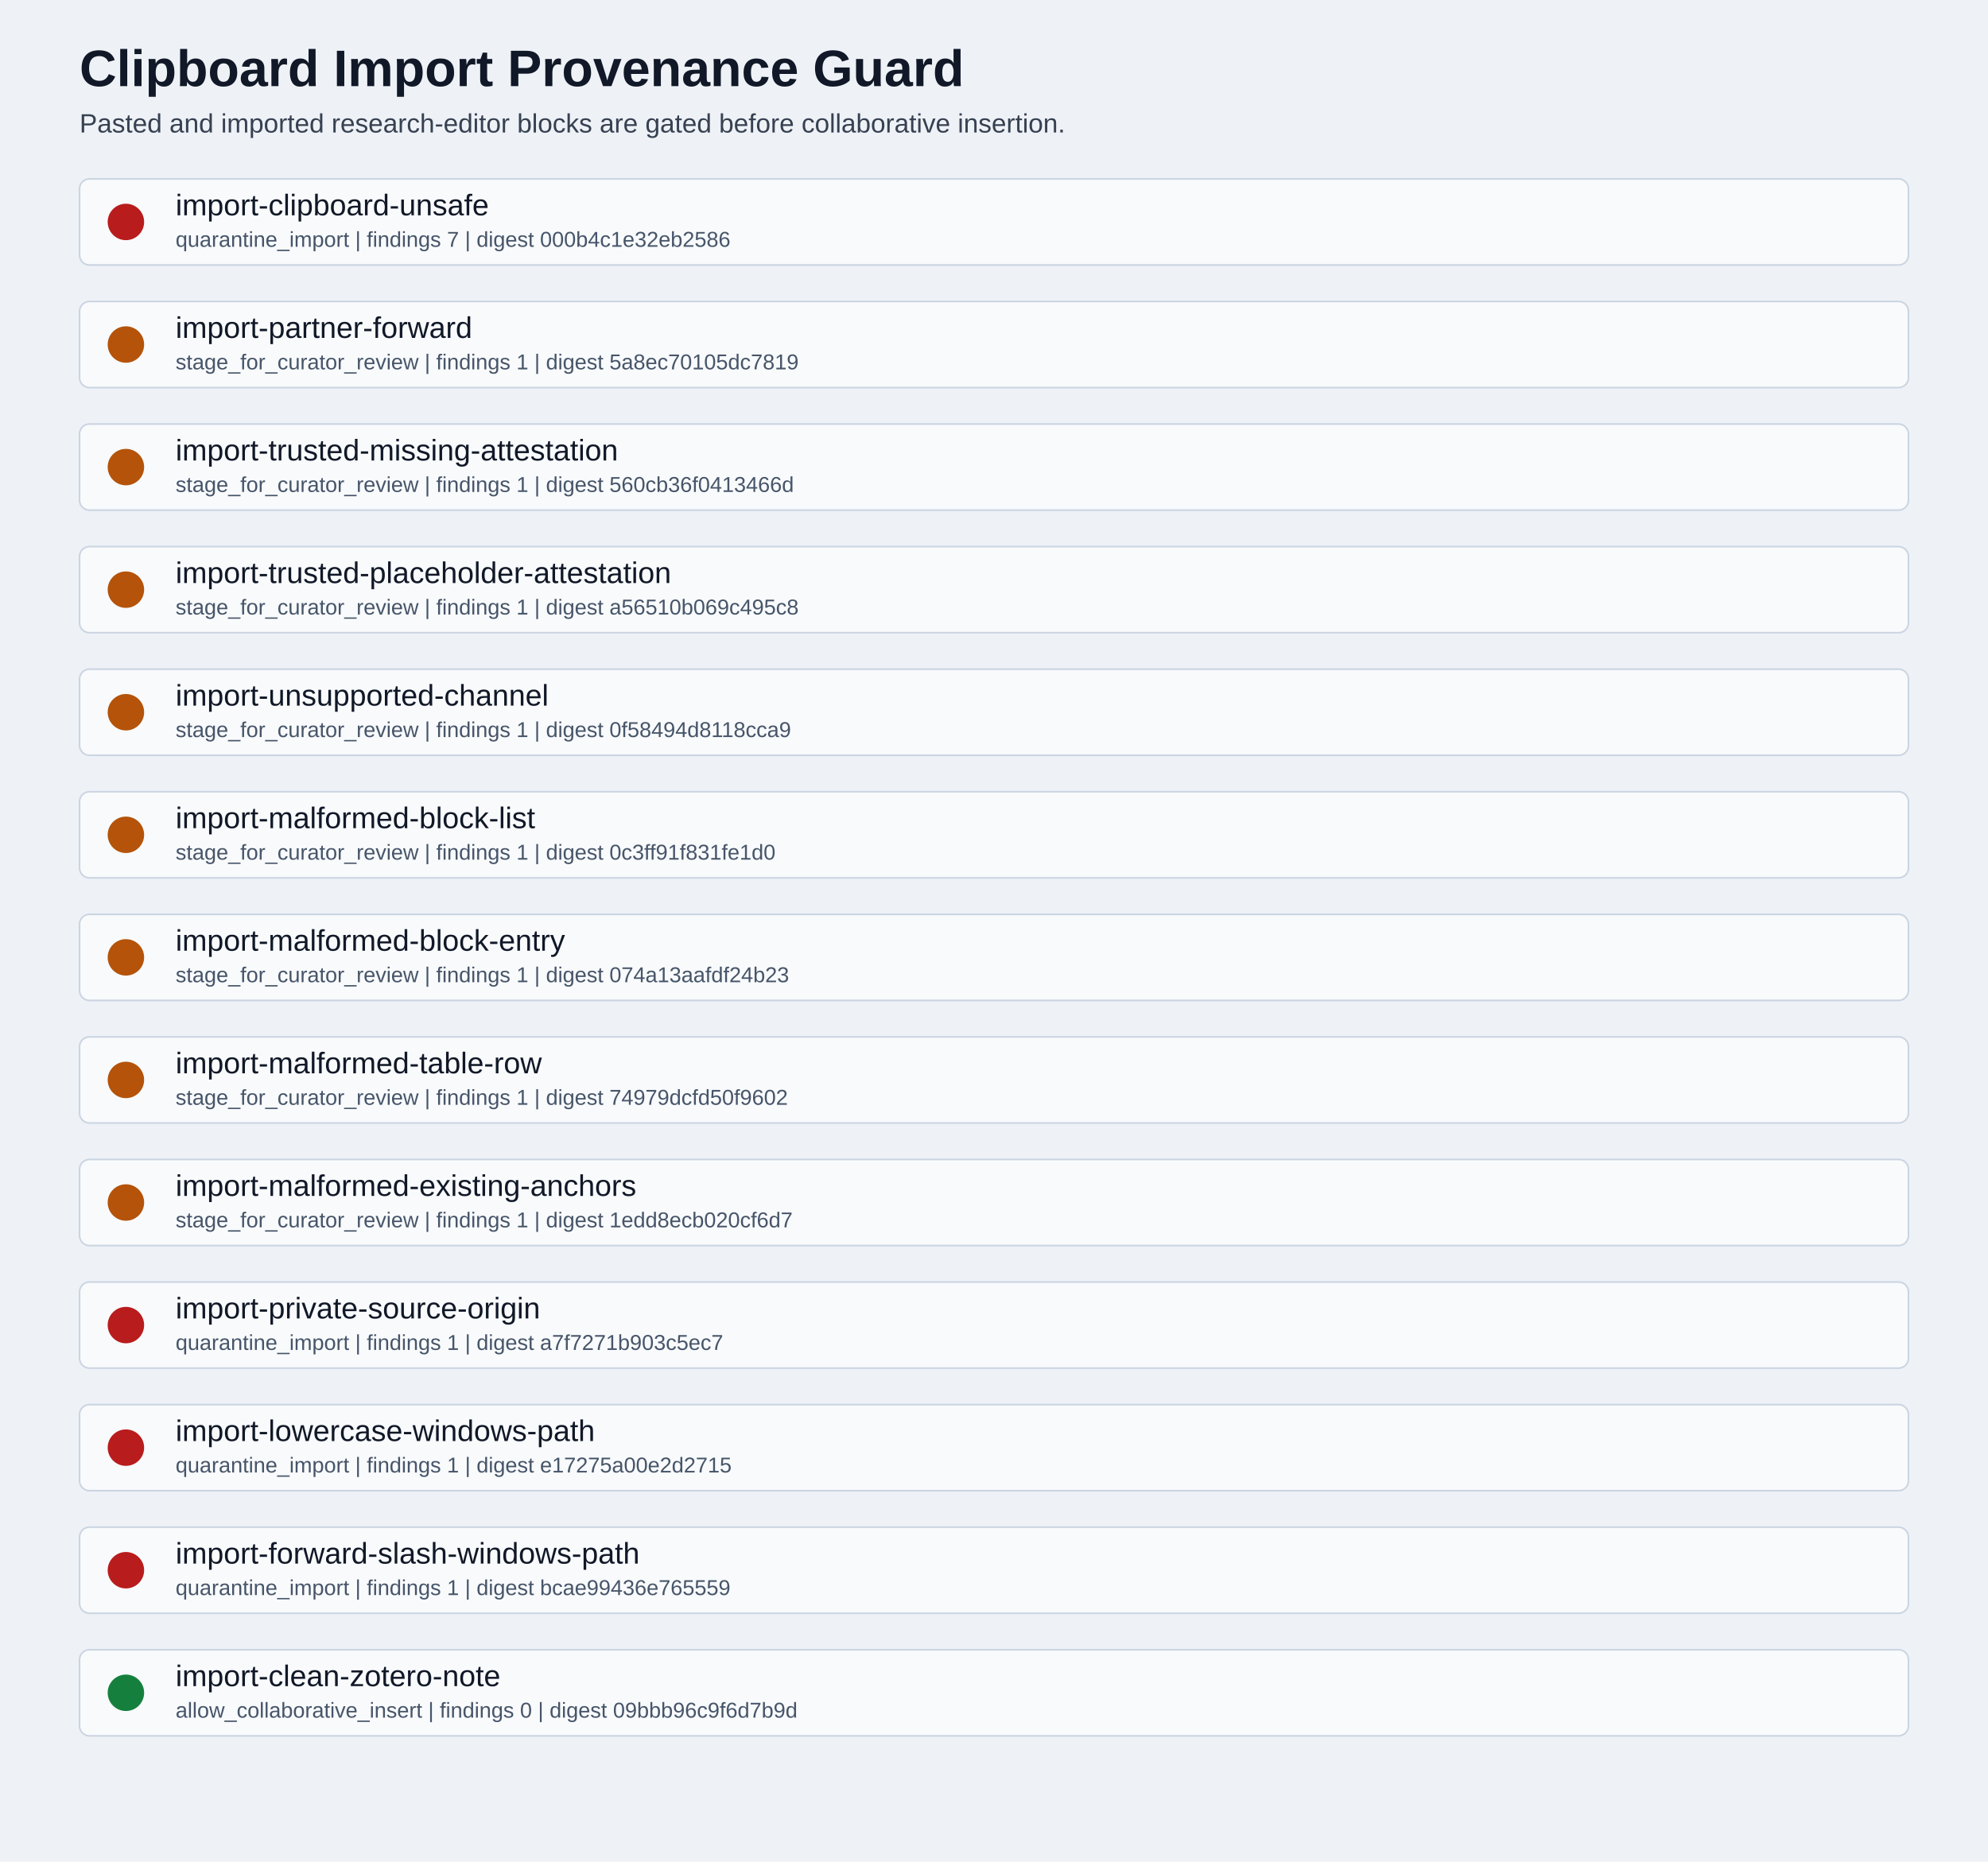
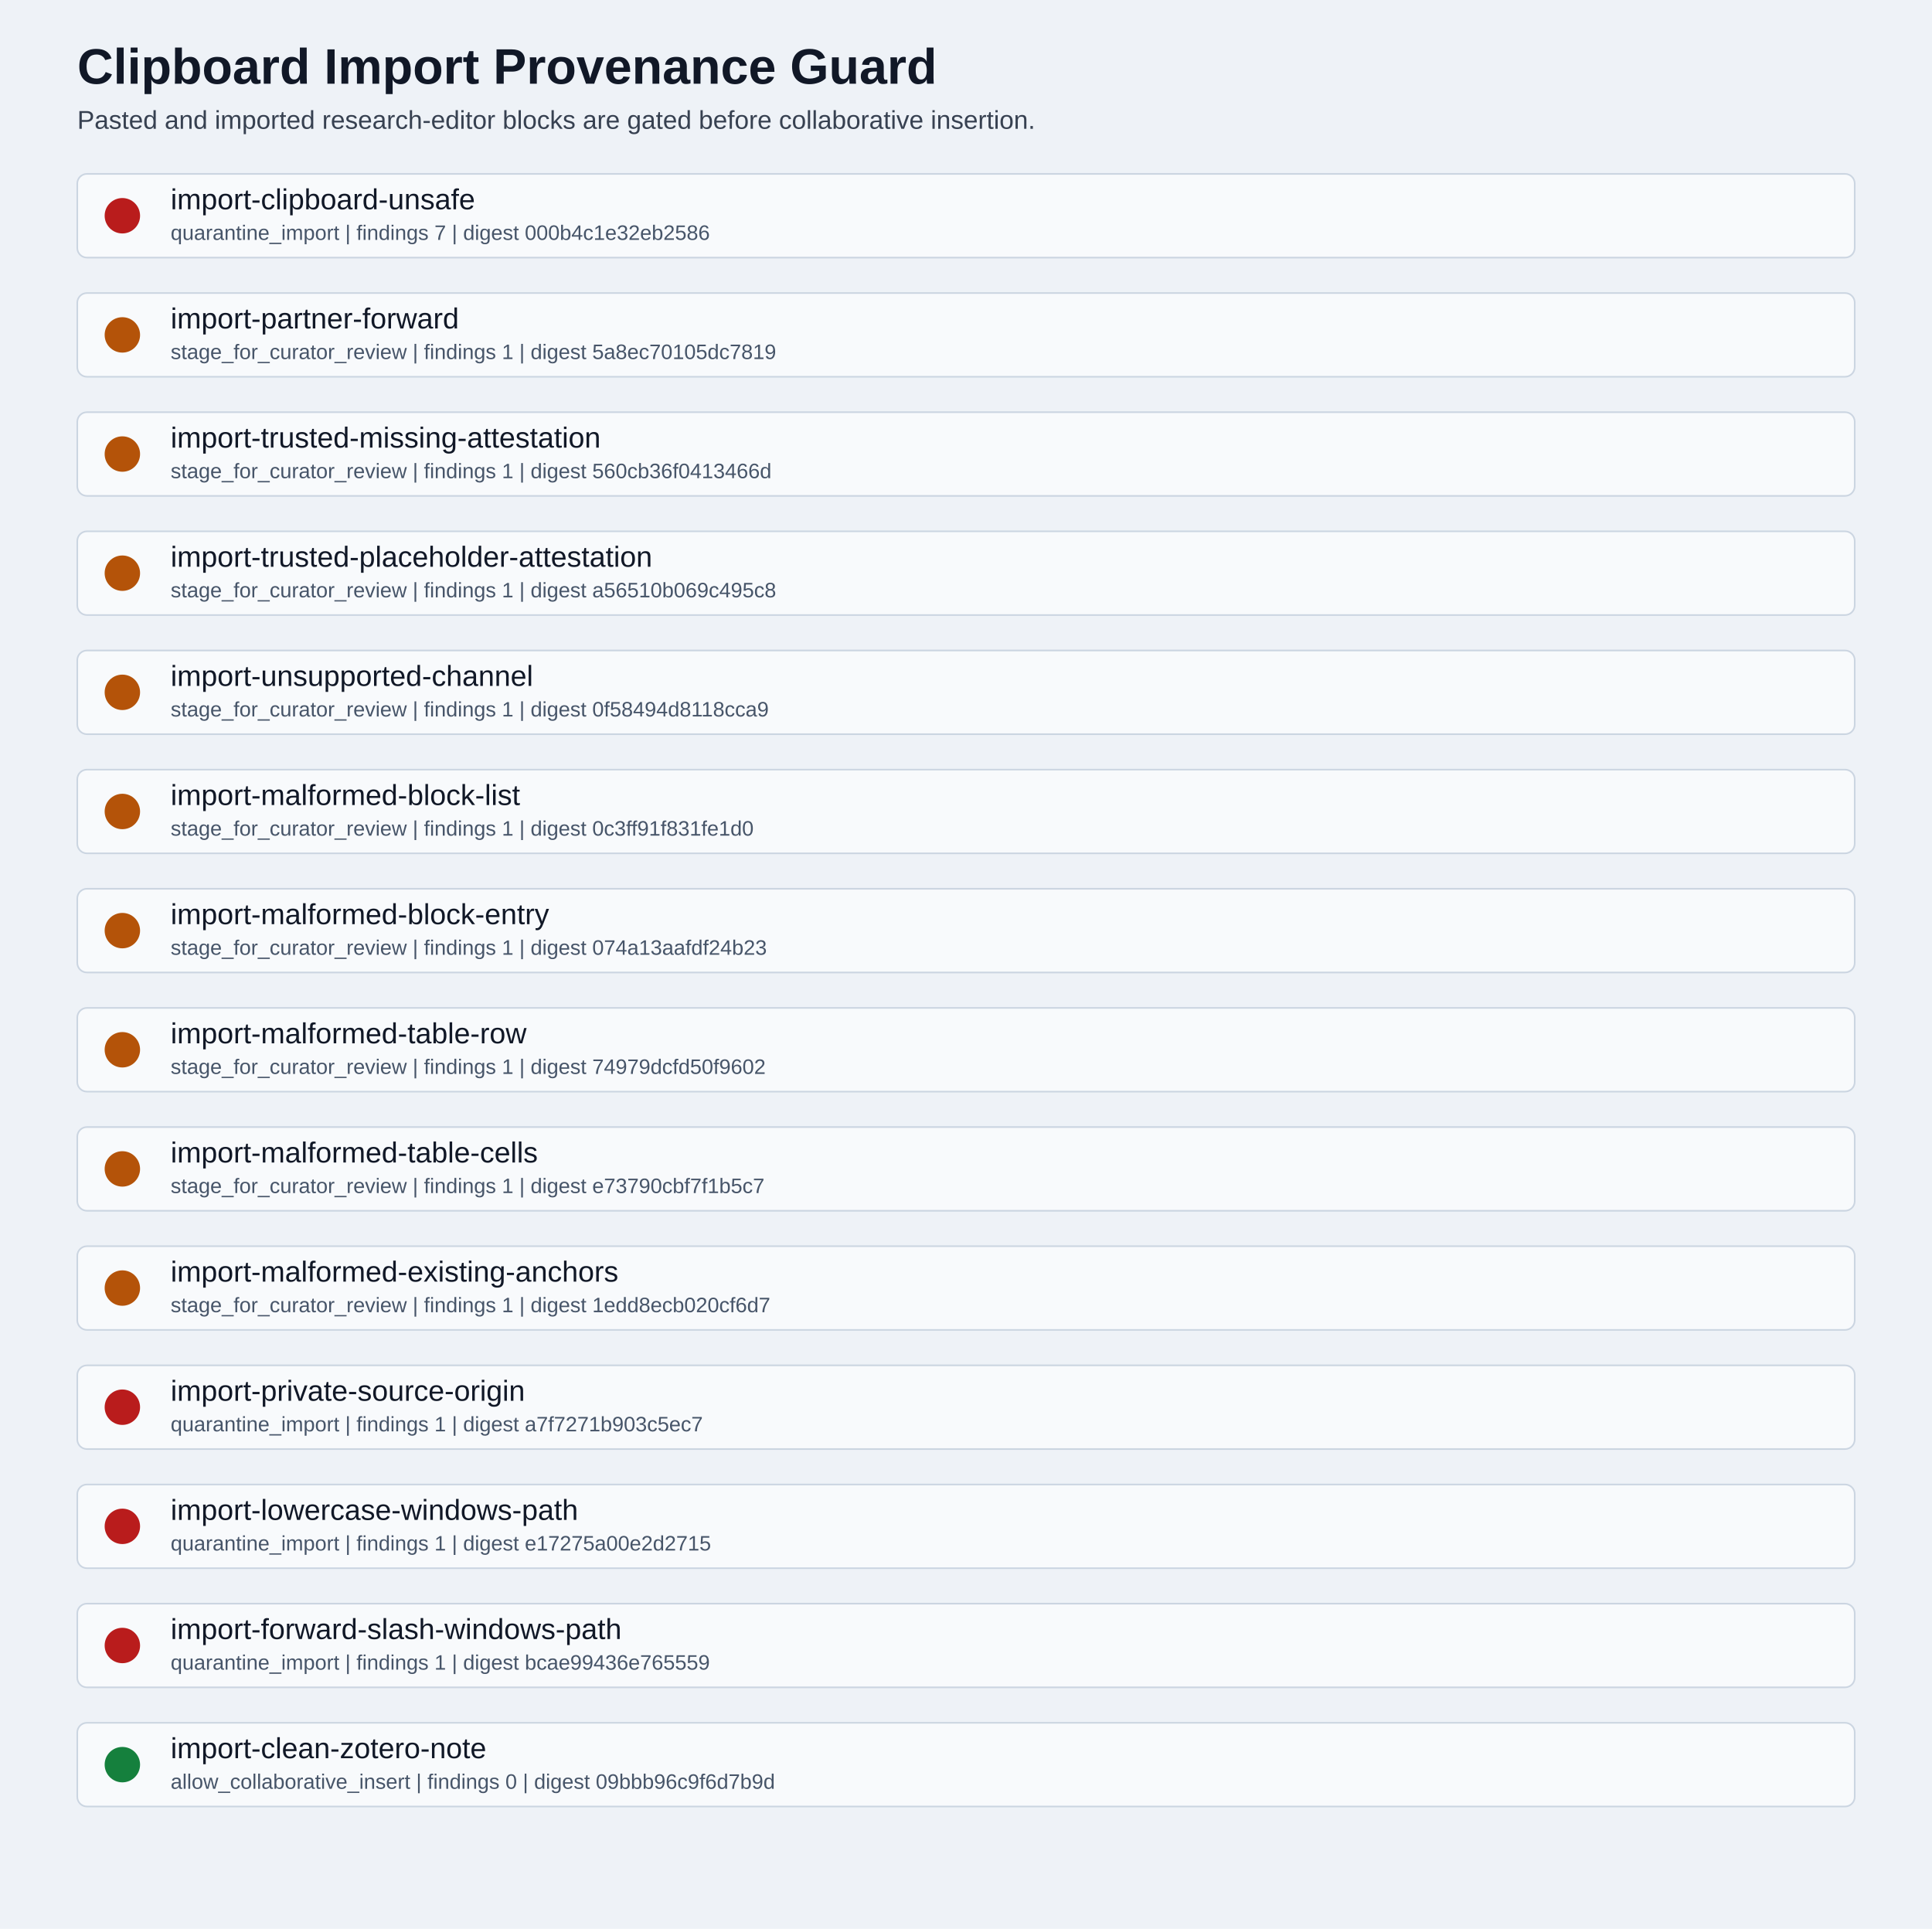
- <svg xmlns="http://www.w3.org/2000/svg" width="1200" height="1124" viewBox="0 0 1200 1124">
-   <rect width="1200" height="1124" fill="#eef2f7" />
+ <svg xmlns="http://www.w3.org/2000/svg" width="1200" height="1198" viewBox="0 0 1200 1198">
+   <rect width="1200" height="1198" fill="#eef2f7" />
  <text x="48" y="52" font-size="31" font-family="Arial" font-weight="700" fill="#111827">Clipboard Import Provenance Guard</text>
  <text x="48" y="80" font-size="16" font-family="Arial" fill="#374151">Pasted and imported research-editor blocks are gated before collaborative insertion.</text>
  <g transform="translate(48 108)">
    <rect width="1104" height="52" rx="6" fill="#f8fafc" stroke="#cbd5e1" />
    <circle cx="28" cy="26" r="11" fill="#b91c1c" />
    <text x="58" y="22" font-size="18" font-family="Arial" fill="#111827">import-clipboard-unsafe</text>
    <text x="58" y="41" font-size="13" font-family="Arial" fill="#475569">quarantine_import | findings 7 | digest 000b4c1e32eb2586</text>
  </g>
  <g transform="translate(48 182)">
    <rect width="1104" height="52" rx="6" fill="#f8fafc" stroke="#cbd5e1" />
    <circle cx="28" cy="26" r="11" fill="#b45309" />
    <text x="58" y="22" font-size="18" font-family="Arial" fill="#111827">import-partner-forward</text>
    <text x="58" y="41" font-size="13" font-family="Arial" fill="#475569">stage_for_curator_review | findings 1 | digest 5a8ec70105dc7819</text>
  </g>
  <g transform="translate(48 256)">
    <rect width="1104" height="52" rx="6" fill="#f8fafc" stroke="#cbd5e1" />
    <circle cx="28" cy="26" r="11" fill="#b45309" />
    <text x="58" y="22" font-size="18" font-family="Arial" fill="#111827">import-trusted-missing-attestation</text>
    <text x="58" y="41" font-size="13" font-family="Arial" fill="#475569">stage_for_curator_review | findings 1 | digest 560cb36f0413466d</text>
  </g>
  <g transform="translate(48 330)">
    <rect width="1104" height="52" rx="6" fill="#f8fafc" stroke="#cbd5e1" />
    <circle cx="28" cy="26" r="11" fill="#b45309" />
    <text x="58" y="22" font-size="18" font-family="Arial" fill="#111827">import-trusted-placeholder-attestation</text>
    <text x="58" y="41" font-size="13" font-family="Arial" fill="#475569">stage_for_curator_review | findings 1 | digest a56510b069c495c8</text>
  </g>
  <g transform="translate(48 404)">
    <rect width="1104" height="52" rx="6" fill="#f8fafc" stroke="#cbd5e1" />
    <circle cx="28" cy="26" r="11" fill="#b45309" />
    <text x="58" y="22" font-size="18" font-family="Arial" fill="#111827">import-unsupported-channel</text>
    <text x="58" y="41" font-size="13" font-family="Arial" fill="#475569">stage_for_curator_review | findings 1 | digest 0f58494d8118cca9</text>
  </g>
  <g transform="translate(48 478)">
    <rect width="1104" height="52" rx="6" fill="#f8fafc" stroke="#cbd5e1" />
    <circle cx="28" cy="26" r="11" fill="#b45309" />
    <text x="58" y="22" font-size="18" font-family="Arial" fill="#111827">import-malformed-block-list</text>
    <text x="58" y="41" font-size="13" font-family="Arial" fill="#475569">stage_for_curator_review | findings 1 | digest 0c3ff91f831fe1d0</text>
  </g>
  <g transform="translate(48 552)">
    <rect width="1104" height="52" rx="6" fill="#f8fafc" stroke="#cbd5e1" />
    <circle cx="28" cy="26" r="11" fill="#b45309" />
    <text x="58" y="22" font-size="18" font-family="Arial" fill="#111827">import-malformed-block-entry</text>
    <text x="58" y="41" font-size="13" font-family="Arial" fill="#475569">stage_for_curator_review | findings 1 | digest 074a13aafdf24b23</text>
  </g>
  <g transform="translate(48 626)">
    <rect width="1104" height="52" rx="6" fill="#f8fafc" stroke="#cbd5e1" />
    <circle cx="28" cy="26" r="11" fill="#b45309" />
    <text x="58" y="22" font-size="18" font-family="Arial" fill="#111827">import-malformed-table-row</text>
    <text x="58" y="41" font-size="13" font-family="Arial" fill="#475569">stage_for_curator_review | findings 1 | digest 74979dcfd50f9602</text>
  </g>
  <g transform="translate(48 700)">
    <rect width="1104" height="52" rx="6" fill="#f8fafc" stroke="#cbd5e1" />
    <circle cx="28" cy="26" r="11" fill="#b45309" />
+     <text x="58" y="22" font-size="18" font-family="Arial" fill="#111827">import-malformed-table-cells</text>
+     <text x="58" y="41" font-size="13" font-family="Arial" fill="#475569">stage_for_curator_review | findings 1 | digest e73790cbf7f1b5c7</text>
+   </g>
+   <g transform="translate(48 774)">
+     <rect width="1104" height="52" rx="6" fill="#f8fafc" stroke="#cbd5e1" />
+     <circle cx="28" cy="26" r="11" fill="#b45309" />
    <text x="58" y="22" font-size="18" font-family="Arial" fill="#111827">import-malformed-existing-anchors</text>
    <text x="58" y="41" font-size="13" font-family="Arial" fill="#475569">stage_for_curator_review | findings 1 | digest 1edd8ecb020cf6d7</text>
  </g>
-   <g transform="translate(48 774)">
+   <g transform="translate(48 848)">
    <rect width="1104" height="52" rx="6" fill="#f8fafc" stroke="#cbd5e1" />
    <circle cx="28" cy="26" r="11" fill="#b91c1c" />
    <text x="58" y="22" font-size="18" font-family="Arial" fill="#111827">import-private-source-origin</text>
    <text x="58" y="41" font-size="13" font-family="Arial" fill="#475569">quarantine_import | findings 1 | digest a7f7271b903c5ec7</text>
  </g>
-   <g transform="translate(48 848)">
+   <g transform="translate(48 922)">
    <rect width="1104" height="52" rx="6" fill="#f8fafc" stroke="#cbd5e1" />
    <circle cx="28" cy="26" r="11" fill="#b91c1c" />
    <text x="58" y="22" font-size="18" font-family="Arial" fill="#111827">import-lowercase-windows-path</text>
    <text x="58" y="41" font-size="13" font-family="Arial" fill="#475569">quarantine_import | findings 1 | digest e17275a00e2d2715</text>
  </g>
-   <g transform="translate(48 922)">
+   <g transform="translate(48 996)">
    <rect width="1104" height="52" rx="6" fill="#f8fafc" stroke="#cbd5e1" />
    <circle cx="28" cy="26" r="11" fill="#b91c1c" />
    <text x="58" y="22" font-size="18" font-family="Arial" fill="#111827">import-forward-slash-windows-path</text>
    <text x="58" y="41" font-size="13" font-family="Arial" fill="#475569">quarantine_import | findings 1 | digest bcae99436e765559</text>
  </g>
-   <g transform="translate(48 996)">
+   <g transform="translate(48 1070)">
    <rect width="1104" height="52" rx="6" fill="#f8fafc" stroke="#cbd5e1" />
    <circle cx="28" cy="26" r="11" fill="#15803d" />
    <text x="58" y="22" font-size="18" font-family="Arial" fill="#111827">import-clean-zotero-note</text>
    <text x="58" y="41" font-size="13" font-family="Arial" fill="#475569">allow_collaborative_insert | findings 0 | digest 09bbb96c9f6d7b9d</text>
  </g>
</svg>
